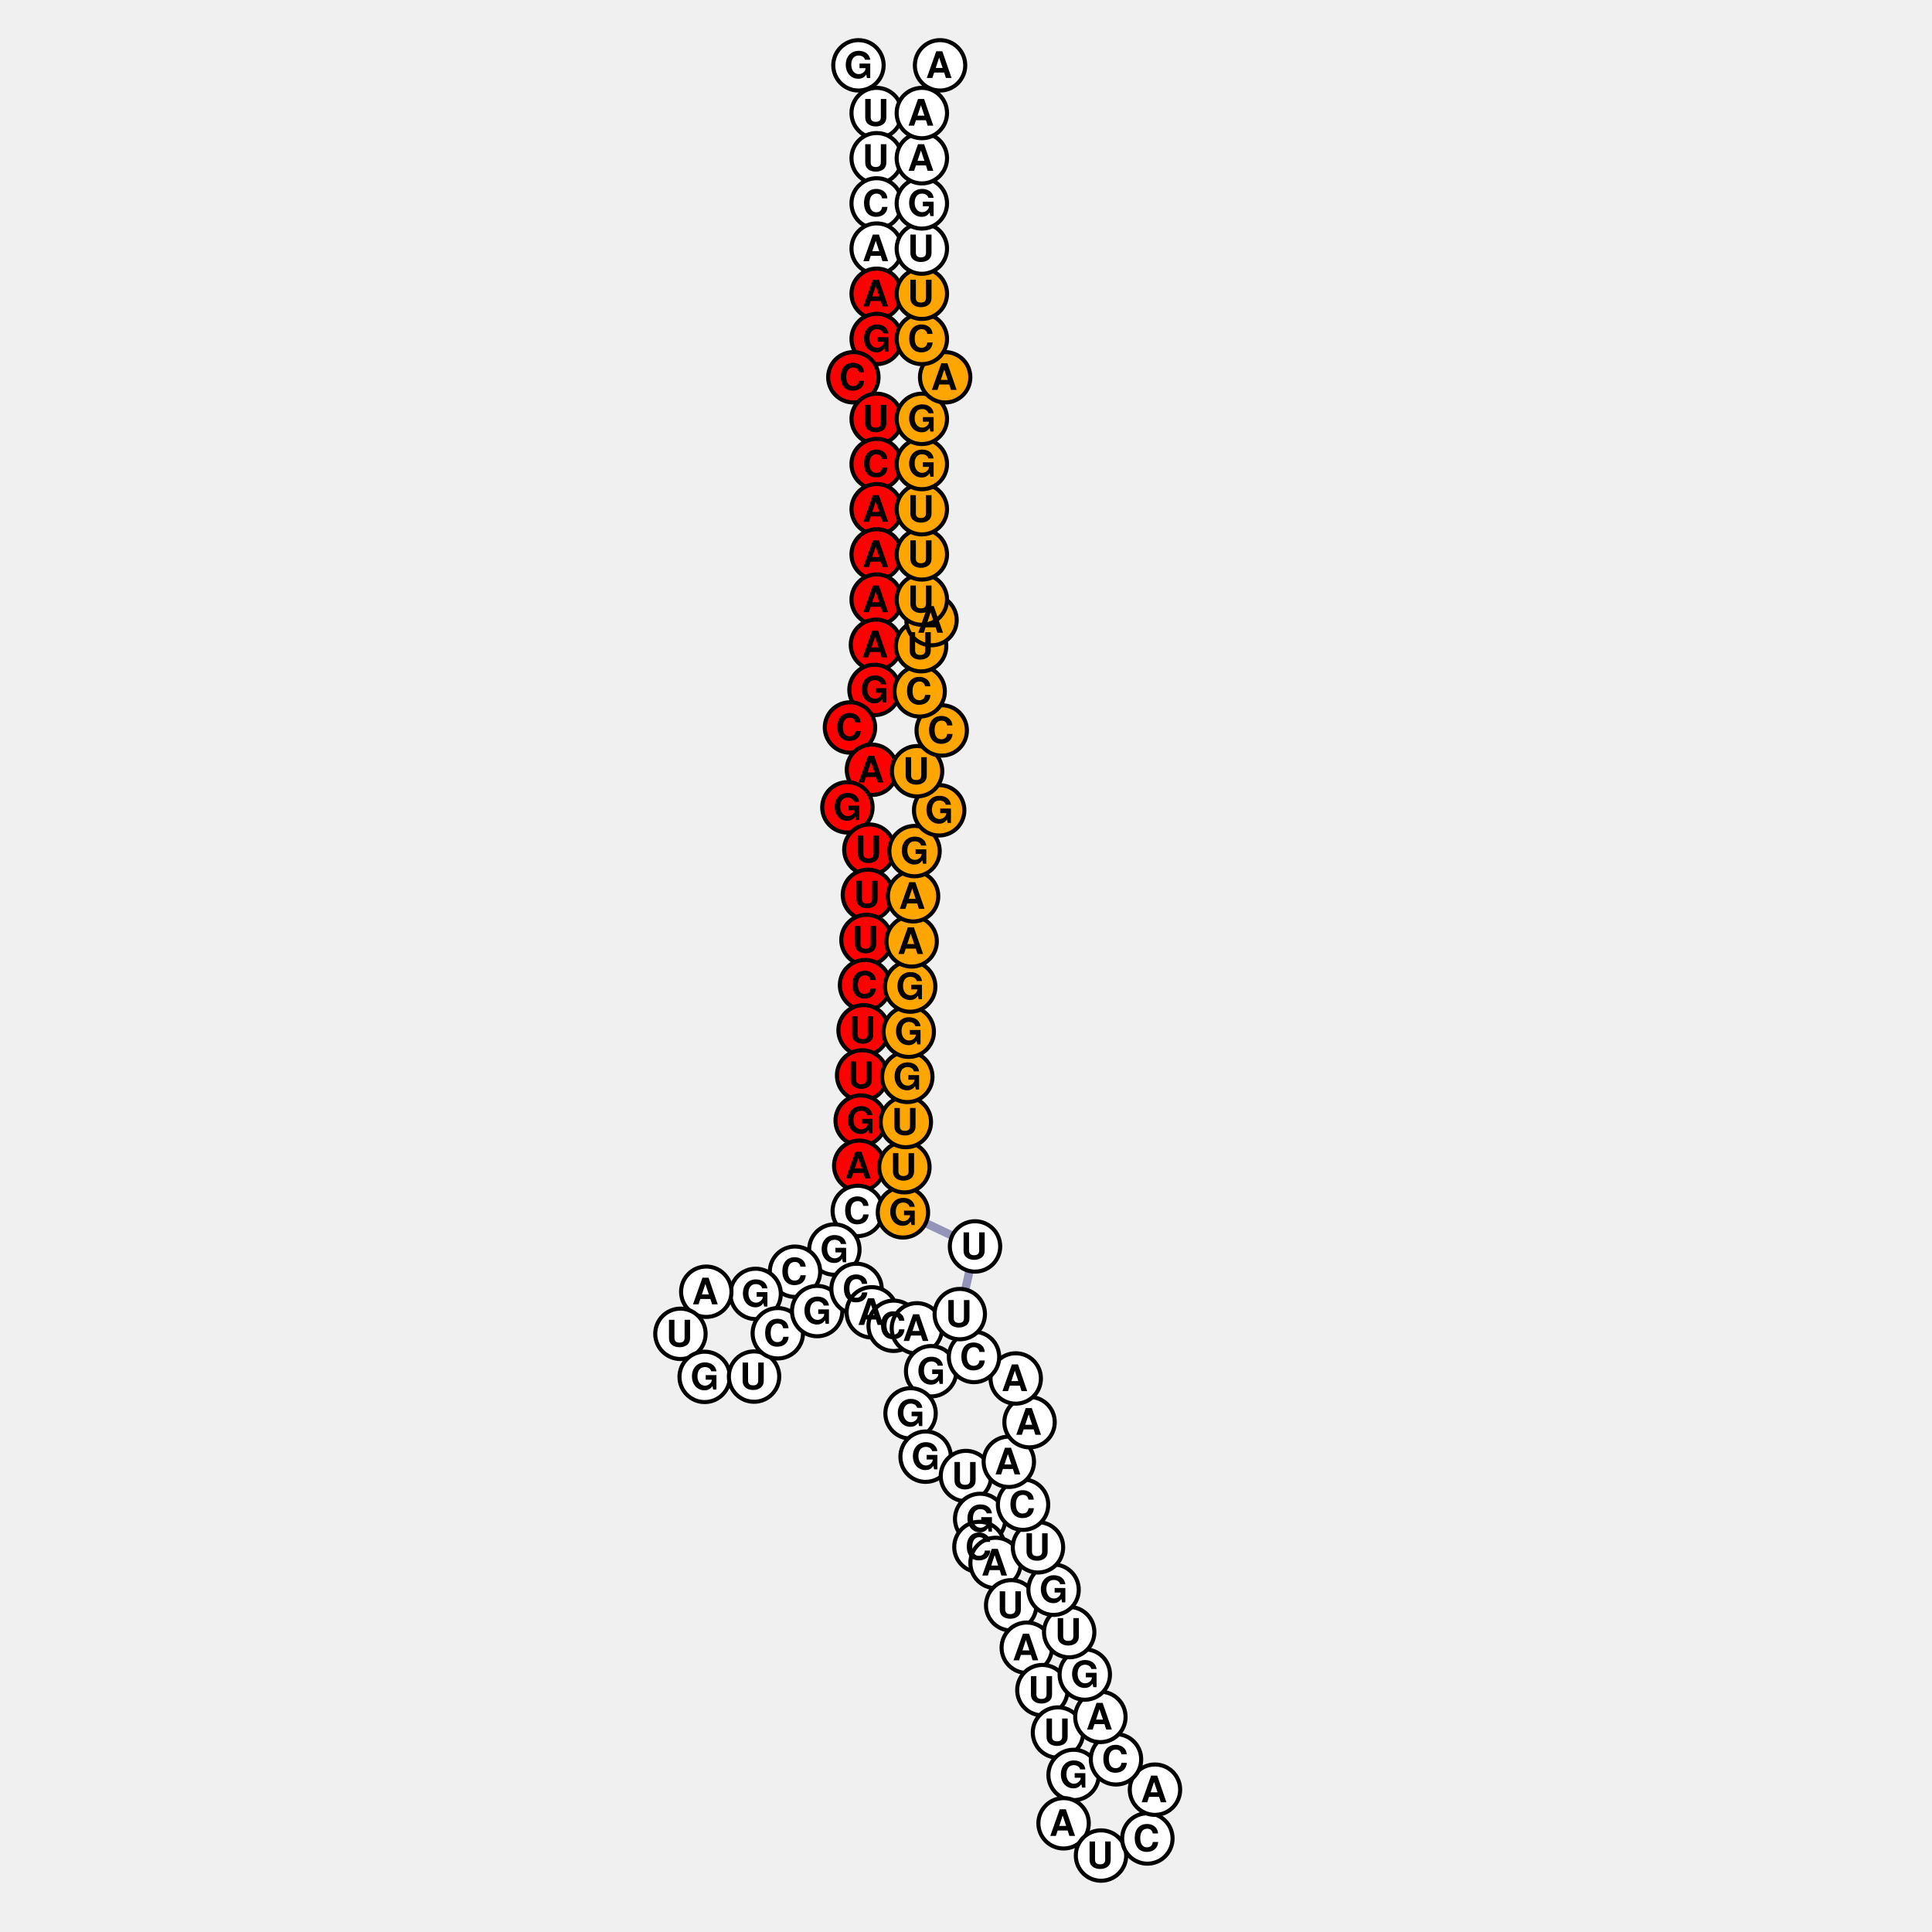
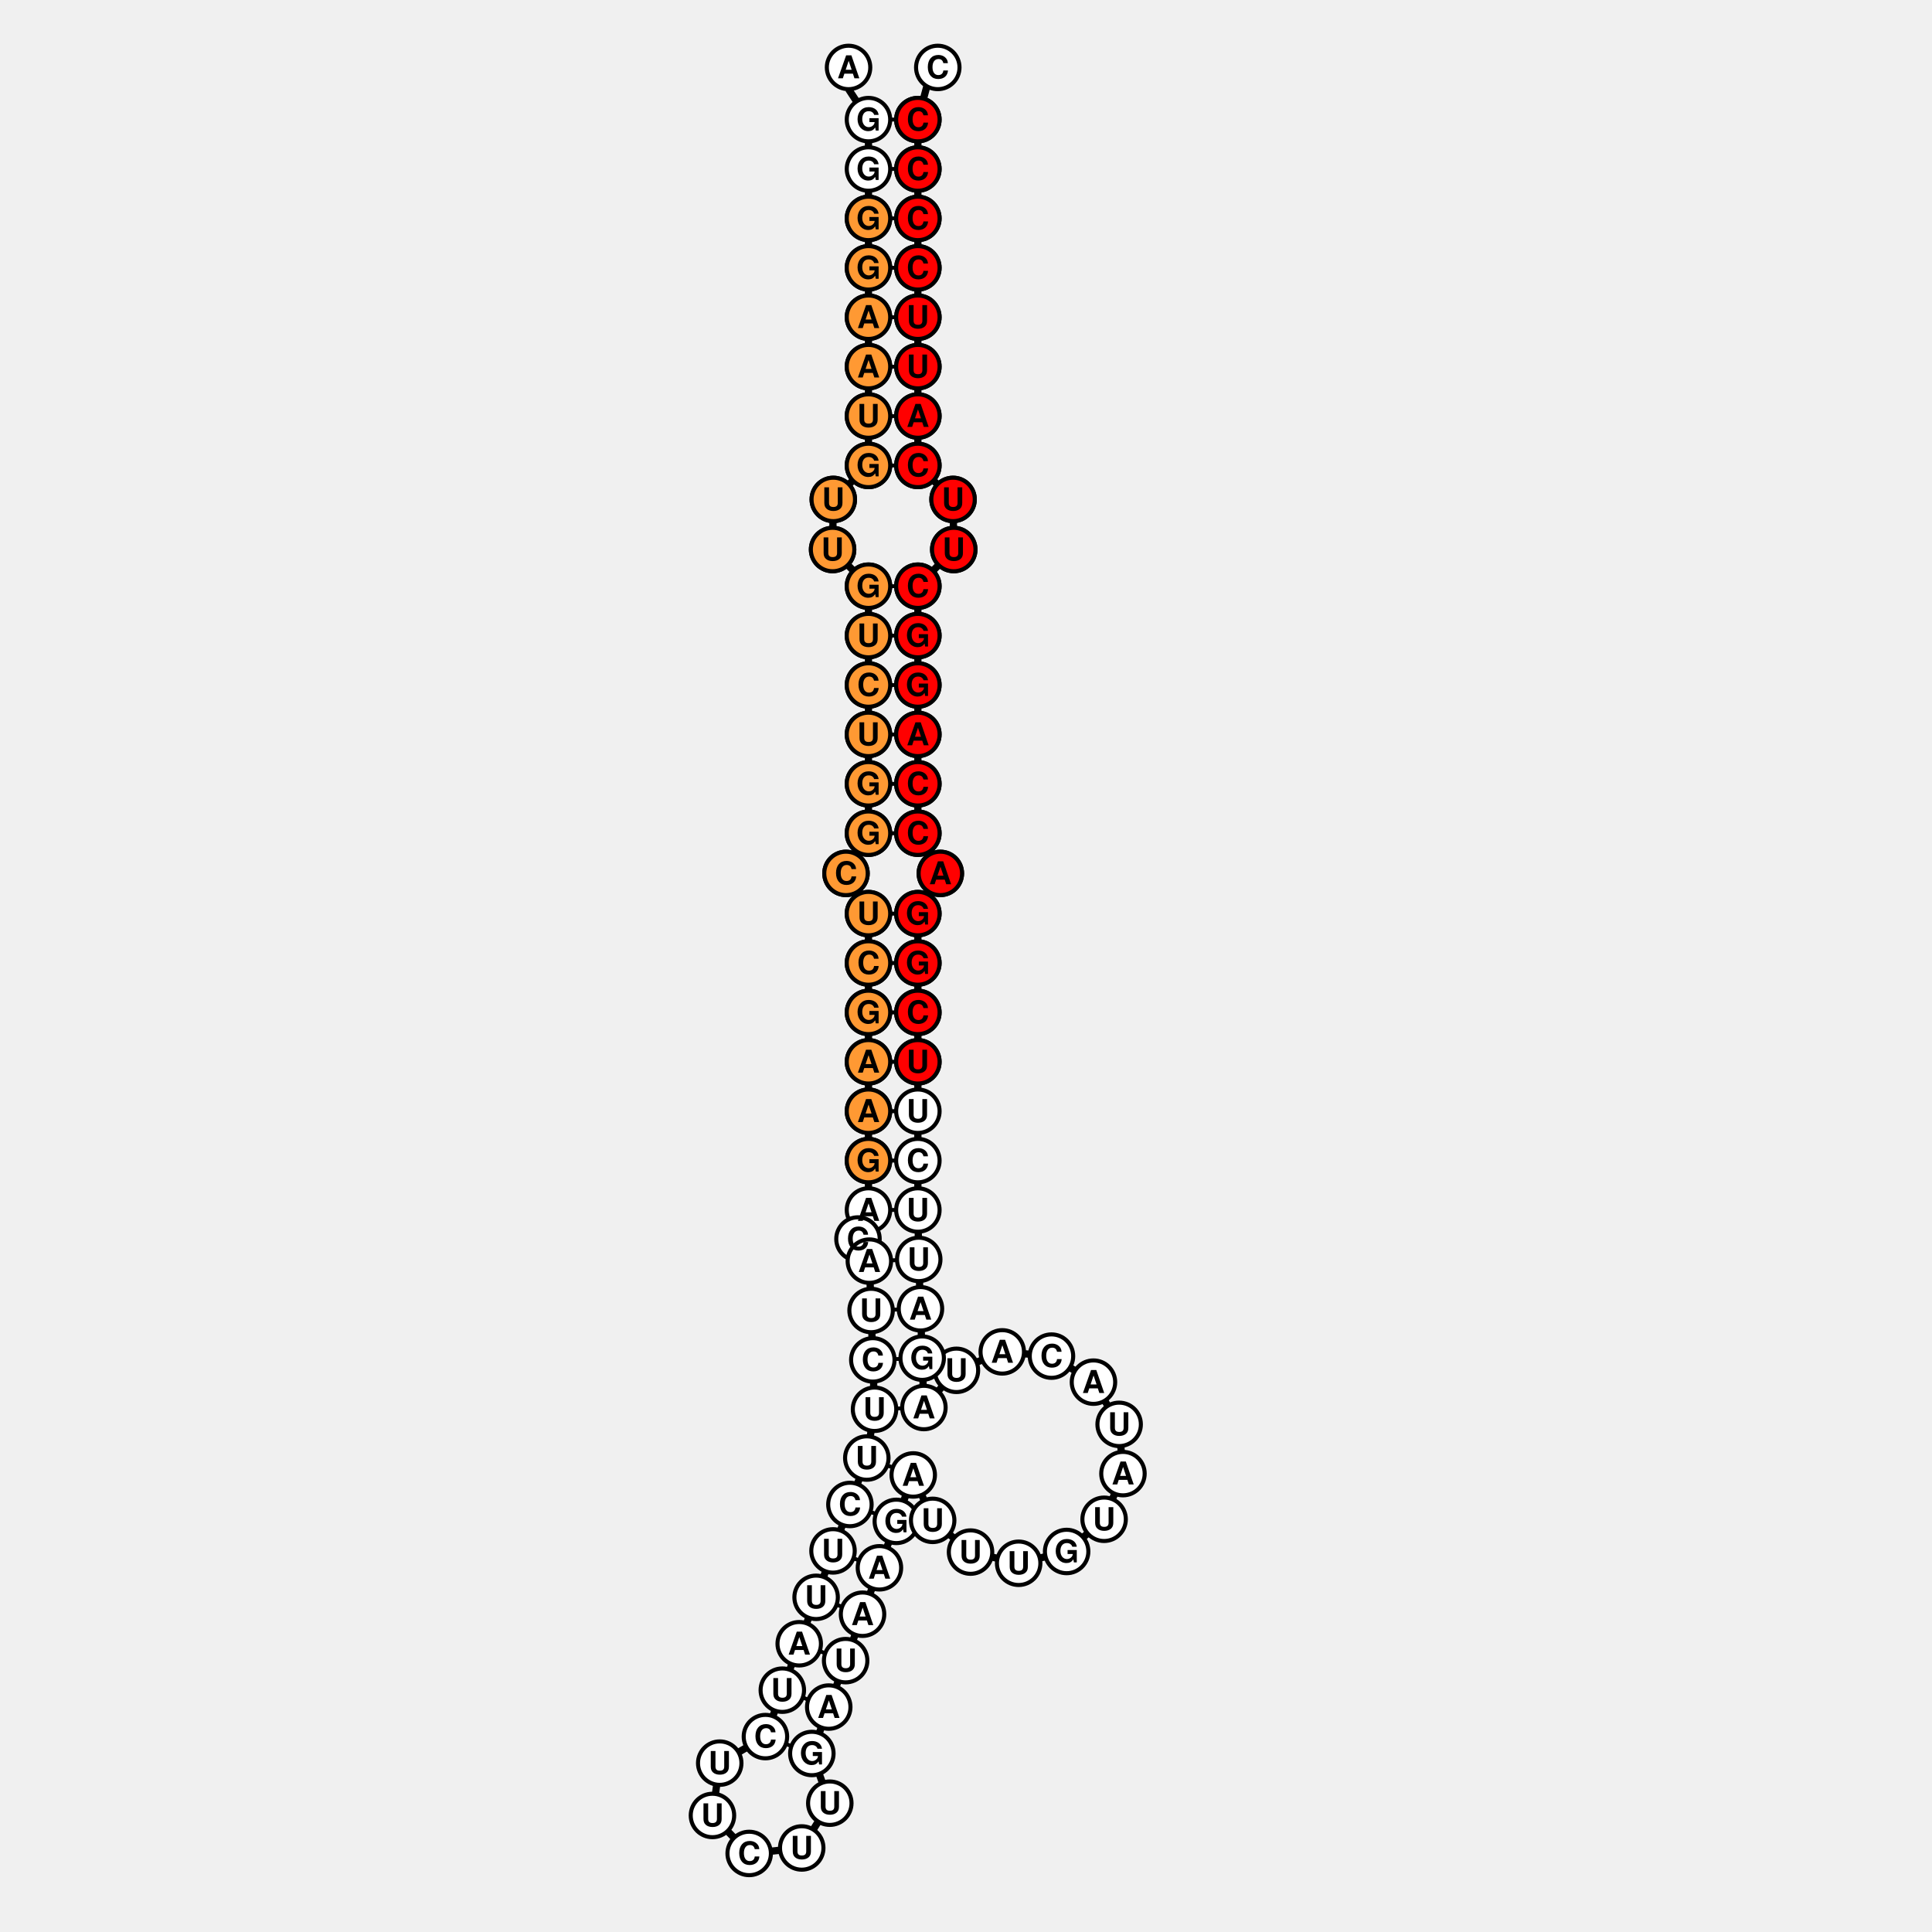
- <svg xmlns="http://www.w3.org/2000/svg" baseProfile="full" height="100%" preserveAspectRatio="xMidYMid meet" version="1.1" viewBox="0, 0, 452, 452" width="100%">
+ <svg xmlns="http://www.w3.org/2000/svg" baseProfile="full" height="100%" preserveAspectRatio="xMidYMid meet" version="1.1" viewBox="0, 0, 452.0, 452.0" width="100%">
  <defs />
  <g id="precursor" transform="translate(0, 10) scale(0.95, 0.95)">
-     <g id="pairs" stroke="black" stroke-width="1.034">
-       <line x1="215.894" x2="227.021" y1="17.313" y2="17.313" />
-       <line x1="215.894" x2="227.021" y1="28.44" y2="28.44" />
-       <line x1="215.894" x2="227.021" y1="39.567" y2="39.567" />
-       <line x1="215.894" x2="227.021" y1="50.694" y2="50.694" />
-       <line x1="215.894" x2="227.021" y1="61.82" y2="61.82" />
-       <line x1="215.894" x2="227.021" y1="72.947" y2="72.947" />
-       <line x1="215.894" x2="227.021" y1="92.625" y2="92.625" />
-       <line x1="215.894" x2="227.021" y1="103.752" y2="103.752" />
-       <line x1="215.894" x2="227.021" y1="114.878" y2="114.878" />
-       <line x1="215.894" x2="227.021" y1="126.005" y2="126.005" />
-       <line x1="215.894" x2="227.021" y1="137.132" y2="137.132" />
-       <line x1="215.716" x2="226.837" y1="148.258" y2="148.614" />
-       <line x1="215.36" x2="226.481" y1="159.378" y2="159.735" />
-       <line x1="214.728" x2="225.85" y1="179.046" y2="179.403" />
-       <line x1="214.098" x2="225.219" y1="198.714" y2="199.071" />
-       <line x1="213.741" x2="224.863" y1="209.835" y2="210.192" />
-       <line x1="213.385" x2="224.506" y1="220.957" y2="221.313" />
-       <line x1="213.028" x2="224.149" y1="232.078" y2="232.434" />
-       <line x1="212.671" x2="223.792" y1="243.198" y2="243.555" />
-       <line x1="212.315" x2="223.436" y1="254.319" y2="254.676" />
-       <line x1="211.958" x2="223.079" y1="265.441" y2="265.798" />
-       <line x1="211.602" x2="222.723" y1="276.562" y2="276.919" />
-       <line x1="211.245" x2="222.366" y1="287.683" y2="288.04" />
-       <line x1="205.477" x2="210.937" y1="297.199" y2="306.893" />
-       <line x1="195.782" x2="201.242" y1="302.658" y2="312.353" />
-       <line x1="186.087" x2="191.547" y1="308.118" y2="317.814" />
-       <line x1="191.547" x2="186.087" y1="317.814" y2="308.118" />
-       <line x1="201.242" x2="195.782" y1="312.353" y2="302.658" />
-       <line x1="210.937" x2="205.477" y1="306.893" y2="297.199" />
-       <line x1="225.802" x2="236.362" y1="316.602" y2="313.096" />
-       <line x1="229.308" x2="239.868" y1="327.162" y2="323.656" />
-       <line x1="237.877" x2="248.437" y1="352.973" y2="349.467" />
-       <line x1="241.384" x2="251.944" y1="363.533" y2="360.027" />
-       <line x1="245.177" x2="255.619" y1="374.372" y2="370.53" />
-       <line x1="249.02" x2="259.462" y1="384.814" y2="380.972" />
-       <line x1="252.862" x2="263.304" y1="395.257" y2="391.414" />
-       <line x1="256.705" x2="267.148" y1="405.699" y2="401.856" />
-       <line x1="260.548" x2="270.99" y1="416.141" y2="412.298" />
-       <line x1="264.39" x2="274.833" y1="426.583" y2="422.741" />
-       <line x1="274.833" x2="264.39" y1="422.741" y2="426.583" />
-       <line x1="270.99" x2="260.548" y1="412.298" y2="416.141" />
-       <line x1="267.148" x2="256.705" y1="401.856" y2="405.699" />
-       <line x1="263.304" x2="252.862" y1="391.414" y2="395.257" />
-       <line x1="259.462" x2="249.02" y1="380.972" y2="384.814" />
-       <line x1="255.619" x2="245.177" y1="370.53" y2="374.372" />
-       <line x1="251.944" x2="241.384" y1="360.027" y2="363.533" />
-       <line x1="248.437" x2="237.877" y1="349.467" y2="352.973" />
-       <line x1="239.868" x2="229.308" y1="323.656" y2="327.162" />
-       <line x1="236.362" x2="225.802" y1="313.096" y2="316.602" />
-       <line x1="222.366" x2="211.245" y1="288.04" y2="287.683" />
-       <line x1="222.723" x2="211.602" y1="276.919" y2="276.562" />
-       <line x1="223.079" x2="211.958" y1="265.798" y2="265.441" />
-       <line x1="223.436" x2="212.315" y1="254.676" y2="254.319" />
-       <line x1="223.792" x2="212.671" y1="243.555" y2="243.198" />
-       <line x1="224.149" x2="213.028" y1="232.434" y2="232.078" />
-       <line x1="224.506" x2="213.385" y1="221.313" y2="220.957" />
-       <line x1="224.863" x2="213.741" y1="210.192" y2="209.835" />
-       <line x1="225.219" x2="214.098" y1="199.071" y2="198.714" />
-       <line x1="225.85" x2="214.728" y1="179.403" y2="179.046" />
-       <line x1="226.481" x2="215.36" y1="159.735" y2="159.378" />
-       <line x1="226.837" x2="215.716" y1="148.614" y2="148.258" />
-       <line x1="227.021" x2="215.894" y1="137.132" y2="137.132" />
-       <line x1="227.021" x2="215.894" y1="126.005" y2="126.005" />
-       <line x1="227.021" x2="215.894" y1="114.878" y2="114.878" />
-       <line x1="227.021" x2="215.894" y1="103.752" y2="103.752" />
-       <line x1="227.021" x2="215.894" y1="92.625" y2="92.625" />
-       <line x1="227.021" x2="215.894" y1="72.947" y2="72.947" />
-       <line x1="227.021" x2="215.894" y1="61.82" y2="61.82" />
-       <line x1="227.021" x2="215.894" y1="50.694" y2="50.694" />
-       <line x1="227.021" x2="215.894" y1="39.567" y2="39.567" />
-       <line x1="227.021" x2="215.894" y1="28.44" y2="28.44" />
-       <line x1="227.021" x2="215.894" y1="17.313" y2="17.313" />
+     <g id="pairs" stroke="black" stroke-width="0.892">
+       <line x1="213.876" x2="226.042" y1="18.93" y2="18.93" />
+       <line x1="213.876" x2="226.042" y1="31.097" y2="31.097" />
+       <line x1="213.876" x2="226.042" y1="43.263" y2="43.263" />
+       <line x1="213.876" x2="226.042" y1="55.43" y2="55.43" />
+       <line x1="213.876" x2="226.042" y1="67.596" y2="67.596" />
+       <line x1="213.876" x2="226.042" y1="79.763" y2="79.763" />
+       <line x1="213.876" x2="226.042" y1="91.929" y2="91.929" />
+       <line x1="213.876" x2="226.042" y1="104.096" y2="104.096" />
+       <line x1="213.876" x2="226.042" y1="133.833" y2="133.833" />
+       <line x1="213.876" x2="226.042" y1="146" y2="146" />
+       <line x1="213.876" x2="226.042" y1="158.166" y2="158.166" />
+       <line x1="213.876" x2="226.042" y1="170.333" y2="170.333" />
+       <line x1="213.876" x2="226.042" y1="182.499" y2="182.499" />
+       <line x1="213.876" x2="226.042" y1="194.666" y2="194.666" />
+       <line x1="213.876" x2="226.042" y1="214.462" y2="214.462" />
+       <line x1="213.876" x2="226.042" y1="226.629" y2="226.629" />
+       <line x1="213.876" x2="226.042" y1="238.795" y2="238.795" />
+       <line x1="213.876" x2="226.042" y1="250.962" y2="250.962" />
+       <line x1="213.876" x2="226.042" y1="263.128" y2="263.128" />
+       <line x1="213.876" x2="226.042" y1="275.295" y2="275.295" />
+       <line x1="213.876" x2="226.042" y1="287.461" y2="287.461" />
+       <line x1="214.095" x2="226.255" y1="300.05" y2="299.626" />
+       <line x1="214.52" x2="226.679" y1="312.209" y2="311.785" />
+       <line x1="214.945" x2="227.104" y1="324.369" y2="323.944" />
+       <line x1="215.369" x2="227.528" y1="336.528" y2="336.103" />
+       <line x1="213.466" x2="224.899" y1="348.544" y2="352.705" />
+       <line x1="209.305" x2="220.738" y1="359.978" y2="364.139" />
+       <line x1="205.143" x2="216.577" y1="371.41" y2="375.571" />
+       <line x1="200.982" x2="212.415" y1="382.842" y2="387.004" />
+       <line x1="196.821" x2="208.254" y1="394.276" y2="398.437" />
+       <line x1="192.66" x2="204.093" y1="405.708" y2="409.869" />
+       <line x1="188.499" x2="199.931" y1="417.141" y2="421.302" />
+       <line x1="199.931" x2="188.499" y1="421.302" y2="417.141" />
+       <line x1="204.093" x2="192.66" y1="409.869" y2="405.708" />
+       <line x1="208.254" x2="196.821" y1="398.437" y2="394.276" />
+       <line x1="212.415" x2="200.982" y1="387.004" y2="382.842" />
+       <line x1="216.577" x2="205.143" y1="375.571" y2="371.41" />
+       <line x1="220.738" x2="209.305" y1="364.139" y2="359.978" />
+       <line x1="224.899" x2="213.466" y1="352.705" y2="348.544" />
+       <line x1="227.528" x2="215.369" y1="336.103" y2="336.528" />
+       <line x1="227.104" x2="214.945" y1="323.944" y2="324.369" />
+       <line x1="226.679" x2="214.52" y1="311.785" y2="312.209" />
+       <line x1="226.255" x2="214.095" y1="299.626" y2="300.05" />
+       <line x1="226.042" x2="213.876" y1="287.461" y2="287.461" />
+       <line x1="226.042" x2="213.876" y1="275.295" y2="275.295" />
+       <line x1="226.042" x2="213.876" y1="263.128" y2="263.128" />
+       <line x1="226.042" x2="213.876" y1="250.962" y2="250.962" />
+       <line x1="226.042" x2="213.876" y1="238.795" y2="238.795" />
+       <line x1="226.042" x2="213.876" y1="226.629" y2="226.629" />
+       <line x1="226.042" x2="213.876" y1="214.462" y2="214.462" />
+       <line x1="226.042" x2="213.876" y1="194.666" y2="194.666" />
+       <line x1="226.042" x2="213.876" y1="182.499" y2="182.499" />
+       <line x1="226.042" x2="213.876" y1="170.333" y2="170.333" />
+       <line x1="226.042" x2="213.876" y1="158.166" y2="158.166" />
+       <line x1="226.042" x2="213.876" y1="146" y2="146" />
+       <line x1="226.042" x2="213.876" y1="133.833" y2="133.833" />
+       <line x1="226.042" x2="213.876" y1="104.096" y2="104.096" />
+       <line x1="226.042" x2="213.876" y1="91.929" y2="91.929" />
+       <line x1="226.042" x2="213.876" y1="79.763" y2="79.763" />
+       <line x1="226.042" x2="213.876" y1="67.596" y2="67.596" />
+       <line x1="226.042" x2="213.876" y1="55.43" y2="55.43" />
+       <line x1="226.042" x2="213.876" y1="43.263" y2="43.263" />
+       <line x1="226.042" x2="213.876" y1="31.097" y2="31.097" />
+       <line x1="226.042" x2="213.876" y1="18.93" y2="18.93" />
    </g>
-     <polyline fill="none" points="211.409,5.563 215.894,17.313 215.894,28.44 215.894,39.567 215.894,50.694 215.894,61.82 215.894,72.947 210.155,82.388 215.894,92.625 215.894,103.752 215.894,114.878 215.894,126.005 215.894,137.132 215.716,148.258 215.36,159.378 209.32,168.631 214.728,179.046 208.689,188.299 214.098,198.714 213.741,209.835 213.385,220.957 213.028,232.078 212.671,243.198 212.315,254.319 211.958,265.441 211.602,276.562 211.245,287.683 205.477,297.199 195.782,302.658 186.087,308.118 173.934,307.587 167.567,317.953 173.537,328.553 185.701,328.481 191.547,317.814 201.242,312.353 210.937,306.893 214.699,312.657 220.078,315.974 225.802,316.602 229.308,327.162 224.24,337.547 227.947,348.206 237.877,352.973 241.384,363.533 241.198,370.449 245.177,374.372 249.02,384.814 252.862,395.257 256.705,405.699 260.548,416.141 264.39,426.583 261.927,438.495 271.144,446.435 282.56,442.233 284.431,430.214 274.833,422.741 270.99,412.298 267.148,401.856 263.304,391.414 259.462,380.972 255.619,370.53 251.944,360.027 248.437,349.467 253.545,339.707 250.14,328.947 239.868,323.656 236.362,313.096 240.115,296.429 222.366,288.04 222.723,276.919 223.079,265.798 223.436,254.676 223.792,243.555 224.149,232.434 224.506,221.313 224.863,210.192 225.219,199.071 231.284,189.023 225.85,179.403 231.914,169.356 226.481,159.735 226.837,148.614 229.401,142.188 227.021,137.132 227.021,126.005 227.021,114.878 227.021,103.752 227.021,92.625 232.76,82.388 227.021,72.947 227.021,61.82 227.021,50.694 227.021,39.567 227.021,28.44 227.021,17.313 231.506,5.563" stroke="#9494b8" stroke-width="2.068" />
+     <polyline fill="none" points="208.972,11.433 213.876,18.93 213.876,31.097 213.876,43.263 213.876,55.43 213.876,67.596 213.876,79.763 213.876,91.929 213.876,104.096 205.212,112.465 205.039,124.803 213.876,133.833 213.876,146 213.876,158.166 213.876,170.333 213.876,182.499 213.876,194.666 208.341,204.564 213.876,214.462 213.876,226.629 213.876,238.795 213.876,250.962 213.876,263.128 213.876,275.295 213.876,287.461 211.293,294.6 214.095,300.05 214.52,312.209 214.945,324.369 215.369,336.528 213.466,348.544 209.305,359.978 205.143,371.41 200.982,382.842 196.821,394.276 192.66,405.708 188.499,417.141 177.246,423.675 175.454,436.564 184.498,445.92 197.44,444.566 204.352,433.541 199.931,421.302 204.093,409.869 208.254,398.437 212.415,387.004 216.577,375.571 220.738,364.139 224.899,352.705 229.686,363.891 239.012,371.704 250.863,374.457 262.678,371.554 271.905,363.623 276.549,352.378 275.608,340.248 269.284,329.853 258.944,323.441 246.823,322.396 235.539,326.943 227.528,336.103 227.104,323.944 226.679,311.785 226.255,299.626 226.042,287.461 226.042,275.295 226.042,263.128 226.042,250.962 226.042,238.795 226.042,226.629 226.042,214.462 231.577,204.564 226.042,194.666 226.042,182.499 226.042,170.333 226.042,158.166 226.042,146 226.042,133.833 234.879,124.803 234.706,112.465 226.042,104.096 226.042,91.929 226.042,79.763 226.042,67.596 226.042,55.43 226.042,43.263 226.042,31.097 226.042,18.93 230.946,0.733" stroke="black" stroke-width="1.783" />
    <g fill="white" id="circles" stroke="black">
-       <circle cx="211.409" cy="5.563" r="6.204" />
-       <circle cx="215.894" cy="17.313" r="6.204" />
-       <circle cx="215.894" cy="28.44" r="6.204" />
-       <circle cx="215.894" cy="39.567" r="6.204" />
-       <circle cx="215.894" cy="50.694" r="6.204" />
-       <circle cx="215.894" cy="61.82" fill="red" r="6.204" />
-       <circle cx="215.894" cy="72.947" fill="red" r="6.204" />
-       <circle cx="210.155" cy="82.388" fill="red" r="6.204" />
-       <circle cx="215.894" cy="92.625" fill="red" r="6.204" />
-       <circle cx="215.894" cy="103.752" fill="red" r="6.204" />
-       <circle cx="215.894" cy="114.878" fill="red" r="6.204" />
-       <circle cx="215.894" cy="126.005" fill="red" r="6.204" />
-       <circle cx="215.894" cy="137.132" fill="red" r="6.204" />
-       <circle cx="215.716" cy="148.258" fill="red" r="6.204" />
-       <circle cx="215.36" cy="159.378" fill="red" r="6.204" />
-       <circle cx="209.32" cy="168.631" fill="red" r="6.204" />
-       <circle cx="214.728" cy="179.046" fill="red" r="6.204" />
-       <circle cx="208.689" cy="188.299" fill="red" r="6.204" />
-       <circle cx="214.098" cy="198.714" fill="red" r="6.204" />
-       <circle cx="213.741" cy="209.835" fill="red" r="6.204" />
-       <circle cx="213.385" cy="220.957" fill="red" r="6.204" />
-       <circle cx="213.028" cy="232.078" fill="red" r="6.204" />
-       <circle cx="212.671" cy="243.198" fill="red" r="6.204" />
-       <circle cx="212.315" cy="254.319" fill="red" r="6.204" />
-       <circle cx="211.958" cy="265.441" fill="red" r="6.204" />
-       <circle cx="211.602" cy="276.562" fill="red" r="6.204" />
-       <circle cx="211.245" cy="287.683" r="6.204" />
-       <circle cx="205.477" cy="297.199" r="6.204" />
-       <circle cx="195.782" cy="302.658" r="6.204" />
-       <circle cx="186.087" cy="308.118" r="6.204" />
-       <circle cx="173.934" cy="307.587" r="6.204" />
-       <circle cx="167.567" cy="317.953" r="6.204" />
-       <circle cx="173.537" cy="328.553" r="6.204" />
-       <circle cx="185.701" cy="328.481" r="6.204" />
-       <circle cx="191.547" cy="317.814" r="6.204" />
-       <circle cx="201.242" cy="312.353" r="6.204" />
-       <circle cx="210.937" cy="306.893" r="6.204" />
-       <circle cx="214.699" cy="312.657" r="6.204" />
-       <circle cx="220.078" cy="315.974" r="6.204" />
-       <circle cx="225.802" cy="316.602" r="6.204" />
-       <circle cx="229.308" cy="327.162" r="6.204" />
-       <circle cx="224.24" cy="337.547" r="6.204" />
-       <circle cx="227.947" cy="348.206" r="6.204" />
-       <circle cx="237.877" cy="352.973" r="6.204" />
-       <circle cx="241.384" cy="363.533" r="6.204" />
-       <circle cx="241.198" cy="370.449" r="6.204" />
-       <circle cx="245.177" cy="374.372" r="6.204" />
-       <circle cx="249.02" cy="384.814" r="6.204" />
-       <circle cx="252.862" cy="395.257" r="6.204" />
-       <circle cx="256.705" cy="405.699" r="6.204" />
-       <circle cx="260.548" cy="416.141" r="6.204" />
-       <circle cx="264.39" cy="426.583" r="6.204" />
-       <circle cx="261.927" cy="438.495" r="6.204" />
-       <circle cx="271.144" cy="446.435" r="6.204" />
-       <circle cx="282.56" cy="442.233" r="6.204" />
-       <circle cx="284.431" cy="430.214" r="6.204" />
-       <circle cx="274.833" cy="422.741" r="6.204" />
-       <circle cx="270.99" cy="412.298" r="6.204" />
-       <circle cx="267.148" cy="401.856" r="6.204" />
-       <circle cx="263.304" cy="391.414" r="6.204" />
-       <circle cx="259.462" cy="380.972" r="6.204" />
-       <circle cx="255.619" cy="370.53" r="6.204" />
-       <circle cx="251.944" cy="360.027" r="6.204" />
-       <circle cx="248.437" cy="349.467" r="6.204" />
-       <circle cx="253.545" cy="339.707" r="6.204" />
-       <circle cx="250.14" cy="328.947" r="6.204" />
-       <circle cx="239.868" cy="323.656" r="6.204" />
-       <circle cx="236.362" cy="313.096" r="6.204" />
-       <circle cx="240.115" cy="296.429" r="6.204" />
-       <circle cx="222.366" cy="288.04" fill="orange" r="6.204" />
-       <circle cx="222.723" cy="276.919" fill="orange" r="6.204" />
-       <circle cx="223.079" cy="265.798" fill="orange" r="6.204" />
-       <circle cx="223.436" cy="254.676" fill="orange" r="6.204" />
-       <circle cx="223.792" cy="243.555" fill="orange" r="6.204" />
-       <circle cx="224.149" cy="232.434" fill="orange" r="6.204" />
-       <circle cx="224.506" cy="221.313" fill="orange" r="6.204" />
-       <circle cx="224.863" cy="210.192" fill="orange" r="6.204" />
-       <circle cx="225.219" cy="199.071" fill="orange" r="6.204" />
-       <circle cx="231.284" cy="189.023" fill="orange" r="6.204" />
-       <circle cx="225.85" cy="179.403" fill="orange" r="6.204" />
-       <circle cx="231.914" cy="169.356" fill="orange" r="6.204" />
-       <circle cx="226.481" cy="159.735" fill="orange" r="6.204" />
-       <circle cx="226.837" cy="148.614" fill="orange" r="6.204" />
-       <circle cx="229.401" cy="142.188" fill="orange" r="6.204" />
-       <circle cx="227.021" cy="137.132" fill="orange" r="6.204" />
-       <circle cx="227.021" cy="126.005" fill="orange" r="6.204" />
-       <circle cx="227.021" cy="114.878" fill="orange" r="6.204" />
-       <circle cx="227.021" cy="103.752" fill="orange" r="6.204" />
-       <circle cx="227.021" cy="92.625" fill="orange" r="6.204" />
-       <circle cx="232.76" cy="82.388" fill="orange" r="6.204" />
-       <circle cx="227.021" cy="72.947" fill="orange" r="6.204" />
-       <circle cx="227.021" cy="61.82" fill="orange" r="6.204" />
-       <circle cx="227.021" cy="50.694" r="6.204" />
-       <circle cx="227.021" cy="39.567" r="6.204" />
-       <circle cx="227.021" cy="28.44" r="6.204" />
-       <circle cx="227.021" cy="17.313" r="6.204" />
-       <circle cx="231.506" cy="5.563" r="6.204" />
+       <circle cx="208.972" cy="6.083" fill="white" r="5.35" />
+       <circle cx="213.876" cy="18.93" fill="white" r="5.35" />
+       <circle cx="213.876" cy="31.097" fill="white" r="5.35" />
+       <circle cx="213.876" cy="43.263" fill="white" r="5.35" />
+       <circle cx="213.876" cy="55.43" fill="white" r="5.35" />
+       <circle cx="213.876" cy="67.596" fill="white" r="5.35" />
+       <circle cx="213.876" cy="79.763" fill="white" r="5.35" />
+       <circle cx="213.876" cy="91.929" fill="white" r="5.35" />
+       <circle cx="213.876" cy="104.096" fill="white" r="5.35" />
+       <circle cx="205.212" cy="112.465" fill="white" r="5.35" />
+       <circle cx="205.039" cy="124.803" fill="white" r="5.35" />
+       <circle cx="213.876" cy="133.833" fill="white" r="5.35" />
+       <circle cx="213.876" cy="146" fill="white" r="5.35" />
+       <circle cx="213.876" cy="158.166" fill="white" r="5.35" />
+       <circle cx="213.876" cy="170.333" fill="white" r="5.35" />
+       <circle cx="213.876" cy="182.499" fill="white" r="5.35" />
+       <circle cx="213.876" cy="194.666" fill="white" r="5.35" />
+       <circle cx="208.341" cy="204.564" fill="white" r="5.35" />
+       <circle cx="213.876" cy="214.462" fill="white" r="5.35" />
+       <circle cx="213.876" cy="226.629" fill="white" r="5.35" />
+       <circle cx="213.876" cy="238.795" fill="white" r="5.35" />
+       <circle cx="213.876" cy="250.962" fill="white" r="5.35" />
+       <circle cx="213.876" cy="263.128" fill="white" r="5.35" />
+       <circle cx="213.876" cy="275.295" fill="white" r="5.35" />
+       <circle cx="213.876" cy="287.461" fill="white" r="5.35" />
+       <circle cx="211.293" cy="294.6" fill="white" r="5.35" />
+       <circle cx="214.095" cy="300.05" fill="white" r="5.35" />
+       <circle cx="214.52" cy="312.209" fill="white" r="5.35" />
+       <circle cx="214.945" cy="324.369" fill="white" r="5.35" />
+       <circle cx="215.369" cy="336.528" fill="white" r="5.35" />
+       <circle cx="213.466" cy="348.544" fill="white" r="5.35" />
+       <circle cx="209.305" cy="359.978" fill="white" r="5.35" />
+       <circle cx="205.143" cy="371.41" fill="white" r="5.35" />
+       <circle cx="200.982" cy="382.842" fill="white" r="5.35" />
+       <circle cx="196.821" cy="394.276" fill="white" r="5.35" />
+       <circle cx="192.66" cy="405.708" fill="white" r="5.35" />
+       <circle cx="188.499" cy="417.141" fill="white" r="5.35" />
+       <circle cx="177.246" cy="423.675" fill="white" r="5.35" />
+       <circle cx="175.454" cy="436.564" fill="white" r="5.35" />
+       <circle cx="184.498" cy="445.92" fill="white" r="5.35" />
+       <circle cx="197.44" cy="444.566" fill="white" r="5.35" />
+       <circle cx="204.352" cy="433.541" fill="white" r="5.35" />
+       <circle cx="199.931" cy="421.302" fill="white" r="5.35" />
+       <circle cx="204.093" cy="409.869" fill="white" r="5.35" />
+       <circle cx="208.254" cy="398.437" fill="white" r="5.35" />
+       <circle cx="212.415" cy="387.004" fill="white" r="5.35" />
+       <circle cx="216.577" cy="375.571" fill="white" r="5.35" />
+       <circle cx="220.738" cy="364.139" fill="white" r="5.35" />
+       <circle cx="224.899" cy="352.705" fill="white" r="5.35" />
+       <circle cx="229.686" cy="363.891" fill="white" r="5.35" />
+       <circle cx="239.012" cy="371.704" fill="white" r="5.35" />
+       <circle cx="250.863" cy="374.457" fill="white" r="5.35" />
+       <circle cx="262.678" cy="371.554" fill="white" r="5.35" />
+       <circle cx="271.905" cy="363.623" fill="white" r="5.35" />
+       <circle cx="276.549" cy="352.378" fill="white" r="5.35" />
+       <circle cx="275.608" cy="340.248" fill="white" r="5.35" />
+       <circle cx="269.284" cy="329.853" fill="white" r="5.35" />
+       <circle cx="258.944" cy="323.441" fill="white" r="5.35" />
+       <circle cx="246.823" cy="322.396" fill="white" r="5.35" />
+       <circle cx="235.539" cy="326.943" fill="white" r="5.35" />
+       <circle cx="227.528" cy="336.103" fill="white" r="5.35" />
+       <circle cx="227.104" cy="323.944" fill="white" r="5.35" />
+       <circle cx="226.679" cy="311.785" fill="white" r="5.35" />
+       <circle cx="226.255" cy="299.626" fill="white" r="5.35" />
+       <circle cx="226.042" cy="287.461" fill="white" r="5.35" />
+       <circle cx="226.042" cy="275.295" fill="white" r="5.35" />
+       <circle cx="226.042" cy="263.128" fill="white" r="5.35" />
+       <circle cx="226.042" cy="250.962" fill="white" r="5.35" />
+       <circle cx="226.042" cy="238.795" fill="white" r="5.35" />
+       <circle cx="226.042" cy="226.629" fill="white" r="5.35" />
+       <circle cx="226.042" cy="214.462" fill="white" r="5.35" />
+       <circle cx="231.577" cy="204.564" fill="white" r="5.35" />
+       <circle cx="226.042" cy="194.666" fill="white" r="5.35" />
+       <circle cx="226.042" cy="182.499" fill="white" r="5.35" />
+       <circle cx="226.042" cy="170.333" fill="white" r="5.35" />
+       <circle cx="226.042" cy="158.166" fill="white" r="5.35" />
+       <circle cx="226.042" cy="146" fill="white" r="5.35" />
+       <circle cx="226.042" cy="133.833" fill="white" r="5.35" />
+       <circle cx="234.879" cy="124.803" fill="white" r="5.35" />
+       <circle cx="234.706" cy="112.465" fill="white" r="5.35" />
+       <circle cx="226.042" cy="104.096" fill="white" r="5.35" />
+       <circle cx="226.042" cy="91.929" fill="white" r="5.35" />
+       <circle cx="226.042" cy="79.763" fill="white" r="5.35" />
+       <circle cx="226.042" cy="67.596" fill="white" r="5.35" />
+       <circle cx="226.042" cy="55.43" fill="white" r="5.35" />
+       <circle cx="226.042" cy="43.263" fill="white" r="5.35" />
+       <circle cx="226.042" cy="31.097" fill="white" r="5.35" />
+       <circle cx="226.042" cy="18.93" fill="white" r="5.35" />
+       <circle cx="230.946" cy="6.083" fill="white" r="5.35" />
+       <circle cx="226.042" cy="250.962" fill="#ff0000" r="5.35" />
+       <circle cx="226.042" cy="238.795" fill="#ff0000" r="5.35" />
+       <circle cx="226.042" cy="226.629" fill="#ff0000" r="5.35" />
+       <circle cx="226.042" cy="214.462" fill="#ff0000" r="5.35" />
+       <circle cx="231.577" cy="204.564" fill="#ff0000" r="5.35" />
+       <circle cx="226.042" cy="194.666" fill="#ff0000" r="5.35" />
+       <circle cx="226.042" cy="182.499" fill="#ff0000" r="5.35" />
+       <circle cx="226.042" cy="170.333" fill="#ff0000" r="5.35" />
+       <circle cx="226.042" cy="158.166" fill="#ff0000" r="5.35" />
+       <circle cx="226.042" cy="146" fill="#ff0000" r="5.35" />
+       <circle cx="226.042" cy="133.833" fill="#ff0000" r="5.35" />
+       <circle cx="234.879" cy="124.803" fill="#ff0000" r="5.35" />
+       <circle cx="234.706" cy="112.465" fill="#ff0000" r="5.35" />
+       <circle cx="226.042" cy="104.096" fill="#ff0000" r="5.35" />
+       <circle cx="226.042" cy="91.929" fill="#ff0000" r="5.35" />
+       <circle cx="226.042" cy="79.763" fill="#ff0000" r="5.35" />
+       <circle cx="226.042" cy="67.596" fill="#ff0000" r="5.35" />
+       <circle cx="226.042" cy="55.43" fill="#ff0000" r="5.35" />
+       <circle cx="226.042" cy="43.263" fill="#ff0000" r="5.35" />
+       <circle cx="226.042" cy="31.097" fill="#ff0000" r="5.35" />
+       <circle cx="226.042" cy="18.93" fill="#ff0000" r="5.35" />
+       <circle cx="213.876" cy="43.263" fill="#ff9933" r="5.35" />
+       <circle cx="213.876" cy="55.43" fill="#ff9933" r="5.35" />
+       <circle cx="213.876" cy="67.596" fill="#ff9933" r="5.35" />
+       <circle cx="213.876" cy="79.763" fill="#ff9933" r="5.35" />
+       <circle cx="213.876" cy="91.929" fill="#ff9933" r="5.35" />
+       <circle cx="213.876" cy="104.096" fill="#ff9933" r="5.35" />
+       <circle cx="205.212" cy="112.465" fill="#ff9933" r="5.35" />
+       <circle cx="205.039" cy="124.803" fill="#ff9933" r="5.35" />
+       <circle cx="213.876" cy="133.833" fill="#ff9933" r="5.35" />
+       <circle cx="213.876" cy="146" fill="#ff9933" r="5.35" />
+       <circle cx="213.876" cy="158.166" fill="#ff9933" r="5.35" />
+       <circle cx="213.876" cy="170.333" fill="#ff9933" r="5.35" />
+       <circle cx="213.876" cy="182.499" fill="#ff9933" r="5.35" />
+       <circle cx="213.876" cy="194.666" fill="#ff9933" r="5.35" />
+       <circle cx="208.341" cy="204.564" fill="#ff9933" r="5.35" />
+       <circle cx="213.876" cy="214.462" fill="#ff9933" r="5.35" />
+       <circle cx="213.876" cy="226.629" fill="#ff9933" r="5.35" />
+       <circle cx="213.876" cy="238.795" fill="#ff9933" r="5.35" />
+       <circle cx="213.876" cy="250.962" fill="#ff9933" r="5.35" />
+       <circle cx="213.876" cy="263.128" fill="#ff9933" r="5.35" />
+       <circle cx="213.876" cy="275.295" fill="#ff9933" r="5.35" />
    </g>
-     <g fill="black" font-family="Helvetica" font-size="8.995" font-weight="bold" id="nucleotides" transform="translate(-3.505082,3.101842)">
-       <text x="211.409" y="5.563">G</text>
-       <text x="215.894" y="17.313">U</text>
-       <text x="215.894" y="28.44">U</text>
-       <text x="215.894" y="39.567">C</text>
-       <text x="215.894" y="50.694">A</text>
-       <text x="215.894" y="61.82">A</text>
-       <text x="215.894" y="72.947">G</text>
-       <text x="210.155" y="82.388">C</text>
-       <text x="215.894" y="92.625">U</text>
-       <text x="215.894" y="103.752">C</text>
-       <text x="215.894" y="114.878">A</text>
-       <text x="215.894" y="126.005">A</text>
-       <text x="215.894" y="137.132">A</text>
-       <text x="215.716" y="148.258">A</text>
-       <text x="215.36" y="159.378">G</text>
-       <text x="209.32" y="168.631">C</text>
-       <text x="214.728" y="179.046">A</text>
-       <text x="208.689" y="188.299">G</text>
-       <text x="214.098" y="198.714">U</text>
-       <text x="213.741" y="209.835">U</text>
-       <text x="213.385" y="220.957">U</text>
-       <text x="213.028" y="232.078">C</text>
-       <text x="212.671" y="243.198">U</text>
-       <text x="212.315" y="254.319">U</text>
-       <text x="211.958" y="265.441">G</text>
-       <text x="211.602" y="276.562">A</text>
-       <text x="211.245" y="287.683">C</text>
-       <text x="205.477" y="297.199">G</text>
-       <text x="195.782" y="302.658">C</text>
-       <text x="186.087" y="308.118">G</text>
-       <text x="173.934" y="307.587">A</text>
-       <text x="167.567" y="317.953">U</text>
-       <text x="173.537" y="328.553">G</text>
-       <text x="185.701" y="328.481">U</text>
-       <text x="191.547" y="317.814">C</text>
-       <text x="201.242" y="312.353">G</text>
-       <text x="210.937" y="306.893">C</text>
-       <text x="214.699" y="312.657">A</text>
-       <text x="220.078" y="315.974">C</text>
-       <text x="225.802" y="316.602">A</text>
-       <text x="229.308" y="327.162">G</text>
-       <text x="224.24" y="337.547">G</text>
-       <text x="227.947" y="348.206">G</text>
-       <text x="237.877" y="352.973">U</text>
-       <text x="241.384" y="363.533">G</text>
-       <text x="241.198" y="370.449">C</text>
-       <text x="245.177" y="374.372">A</text>
-       <text x="249.02" y="384.814">U</text>
-       <text x="252.862" y="395.257">A</text>
-       <text x="256.705" y="405.699">U</text>
-       <text x="260.548" y="416.141">U</text>
-       <text x="264.39" y="426.583">G</text>
-       <text x="261.927" y="438.495">A</text>
-       <text x="271.144" y="446.435">U</text>
-       <text x="282.56" y="442.233">C</text>
-       <text x="284.431" y="430.214">A</text>
-       <text x="274.833" y="422.741">C</text>
-       <text x="270.99" y="412.298">A</text>
-       <text x="267.148" y="401.856">G</text>
-       <text x="263.304" y="391.414">U</text>
-       <text x="259.462" y="380.972">G</text>
-       <text x="255.619" y="370.53">U</text>
-       <text x="251.944" y="360.027">C</text>
-       <text x="248.437" y="349.467">A</text>
-       <text x="253.545" y="339.707">A</text>
-       <text x="250.14" y="328.947">A</text>
-       <text x="239.868" y="323.656">C</text>
-       <text x="236.362" y="313.096">U</text>
-       <text x="240.115" y="296.429">U</text>
-       <text x="222.366" y="288.04">G</text>
-       <text x="222.723" y="276.919">U</text>
-       <text x="223.079" y="265.798">U</text>
-       <text x="223.436" y="254.676">G</text>
-       <text x="223.792" y="243.555">G</text>
-       <text x="224.149" y="232.434">G</text>
-       <text x="224.506" y="221.313">A</text>
-       <text x="224.863" y="210.192">A</text>
-       <text x="225.219" y="199.071">G</text>
-       <text x="231.284" y="189.023">G</text>
-       <text x="225.85" y="179.403">U</text>
-       <text x="231.914" y="169.356">C</text>
-       <text x="226.481" y="159.735">C</text>
-       <text x="226.837" y="148.614">U</text>
-       <text x="229.401" y="142.188">A</text>
-       <text x="227.021" y="137.132">U</text>
-       <text x="227.021" y="126.005">U</text>
-       <text x="227.021" y="114.878">U</text>
-       <text x="227.021" y="103.752">G</text>
-       <text x="227.021" y="92.625">G</text>
-       <text x="232.76" y="82.388">A</text>
-       <text x="227.021" y="72.947">C</text>
-       <text x="227.021" y="61.82">U</text>
-       <text x="227.021" y="50.694">U</text>
-       <text x="227.021" y="39.567">G</text>
-       <text x="227.021" y="28.44">A</text>
-       <text x="227.021" y="17.313">A</text>
-       <text x="231.506" y="5.563">A</text>
+     <g fill="black" font-family="Helvetica" font-size="7.757" font-weight="bold" id="nucleotides" transform="translate(0,2.676298)">
+       <text text-anchor="middle" x="208.972" y="6.083">A</text>
+       <text text-anchor="middle" x="213.876" y="18.93">G</text>
+       <text text-anchor="middle" x="213.876" y="31.097">G</text>
+       <text text-anchor="middle" x="213.876" y="43.263">G</text>
+       <text text-anchor="middle" x="213.876" y="55.43">G</text>
+       <text text-anchor="middle" x="213.876" y="67.596">A</text>
+       <text text-anchor="middle" x="213.876" y="79.763">A</text>
+       <text text-anchor="middle" x="213.876" y="91.929">U</text>
+       <text text-anchor="middle" x="213.876" y="104.096">G</text>
+       <text text-anchor="middle" x="205.212" y="112.465">U</text>
+       <text text-anchor="middle" x="205.039" y="124.803">U</text>
+       <text text-anchor="middle" x="213.876" y="133.833">G</text>
+       <text text-anchor="middle" x="213.876" y="146">U</text>
+       <text text-anchor="middle" x="213.876" y="158.166">C</text>
+       <text text-anchor="middle" x="213.876" y="170.333">U</text>
+       <text text-anchor="middle" x="213.876" y="182.499">G</text>
+       <text text-anchor="middle" x="213.876" y="194.666">G</text>
+       <text text-anchor="middle" x="208.341" y="204.564">C</text>
+       <text text-anchor="middle" x="213.876" y="214.462">U</text>
+       <text text-anchor="middle" x="213.876" y="226.629">C</text>
+       <text text-anchor="middle" x="213.876" y="238.795">G</text>
+       <text text-anchor="middle" x="213.876" y="250.962">A</text>
+       <text text-anchor="middle" x="213.876" y="263.128">A</text>
+       <text text-anchor="middle" x="213.876" y="275.295">G</text>
+       <text text-anchor="middle" x="213.876" y="287.461">A</text>
+       <text text-anchor="middle" x="211.293" y="294.6">C</text>
+       <text text-anchor="middle" x="214.095" y="300.05">A</text>
+       <text text-anchor="middle" x="214.52" y="312.209">U</text>
+       <text text-anchor="middle" x="214.945" y="324.369">C</text>
+       <text text-anchor="middle" x="215.369" y="336.528">U</text>
+       <text text-anchor="middle" x="213.466" y="348.544">U</text>
+       <text text-anchor="middle" x="209.305" y="359.978">C</text>
+       <text text-anchor="middle" x="205.143" y="371.41">U</text>
+       <text text-anchor="middle" x="200.982" y="382.842">U</text>
+       <text text-anchor="middle" x="196.821" y="394.276">A</text>
+       <text text-anchor="middle" x="192.66" y="405.708">U</text>
+       <text text-anchor="middle" x="188.499" y="417.141">C</text>
+       <text text-anchor="middle" x="177.246" y="423.675">U</text>
+       <text text-anchor="middle" x="175.454" y="436.564">U</text>
+       <text text-anchor="middle" x="184.498" y="445.92">C</text>
+       <text text-anchor="middle" x="197.44" y="444.566">U</text>
+       <text text-anchor="middle" x="204.352" y="433.541">U</text>
+       <text text-anchor="middle" x="199.931" y="421.302">G</text>
+       <text text-anchor="middle" x="204.093" y="409.869">A</text>
+       <text text-anchor="middle" x="208.254" y="398.437">U</text>
+       <text text-anchor="middle" x="212.415" y="387.004">A</text>
+       <text text-anchor="middle" x="216.577" y="375.571">A</text>
+       <text text-anchor="middle" x="220.738" y="364.139">G</text>
+       <text text-anchor="middle" x="224.899" y="352.705">A</text>
+       <text text-anchor="middle" x="229.686" y="363.891">U</text>
+       <text text-anchor="middle" x="239.012" y="371.704">U</text>
+       <text text-anchor="middle" x="250.863" y="374.457">U</text>
+       <text text-anchor="middle" x="262.678" y="371.554">G</text>
+       <text text-anchor="middle" x="271.905" y="363.623">U</text>
+       <text text-anchor="middle" x="276.549" y="352.378">A</text>
+       <text text-anchor="middle" x="275.608" y="340.248">U</text>
+       <text text-anchor="middle" x="269.284" y="329.853">A</text>
+       <text text-anchor="middle" x="258.944" y="323.441">C</text>
+       <text text-anchor="middle" x="246.823" y="322.396">A</text>
+       <text text-anchor="middle" x="235.539" y="326.943">U</text>
+       <text text-anchor="middle" x="227.528" y="336.103">A</text>
+       <text text-anchor="middle" x="227.104" y="323.944">G</text>
+       <text text-anchor="middle" x="226.679" y="311.785">A</text>
+       <text text-anchor="middle" x="226.255" y="299.626">U</text>
+       <text text-anchor="middle" x="226.042" y="287.461">U</text>
+       <text text-anchor="middle" x="226.042" y="275.295">C</text>
+       <text text-anchor="middle" x="226.042" y="263.128">U</text>
+       <text text-anchor="middle" x="226.042" y="250.962">U</text>
+       <text text-anchor="middle" x="226.042" y="238.795">C</text>
+       <text text-anchor="middle" x="226.042" y="226.629">G</text>
+       <text text-anchor="middle" x="226.042" y="214.462">G</text>
+       <text text-anchor="middle" x="231.577" y="204.564">A</text>
+       <text text-anchor="middle" x="226.042" y="194.666">C</text>
+       <text text-anchor="middle" x="226.042" y="182.499">C</text>
+       <text text-anchor="middle" x="226.042" y="170.333">A</text>
+       <text text-anchor="middle" x="226.042" y="158.166">G</text>
+       <text text-anchor="middle" x="226.042" y="146">G</text>
+       <text text-anchor="middle" x="226.042" y="133.833">C</text>
+       <text text-anchor="middle" x="234.879" y="124.803">U</text>
+       <text text-anchor="middle" x="234.706" y="112.465">U</text>
+       <text text-anchor="middle" x="226.042" y="104.096">C</text>
+       <text text-anchor="middle" x="226.042" y="91.929">A</text>
+       <text text-anchor="middle" x="226.042" y="79.763">U</text>
+       <text text-anchor="middle" x="226.042" y="67.596">U</text>
+       <text text-anchor="middle" x="226.042" y="55.43">C</text>
+       <text text-anchor="middle" x="226.042" y="43.263">C</text>
+       <text text-anchor="middle" x="226.042" y="31.097">C</text>
+       <text text-anchor="middle" x="226.042" y="18.93">C</text>
+       <text text-anchor="middle" x="230.946" y="6.083">C</text>
    </g>
  </g>
</svg>
